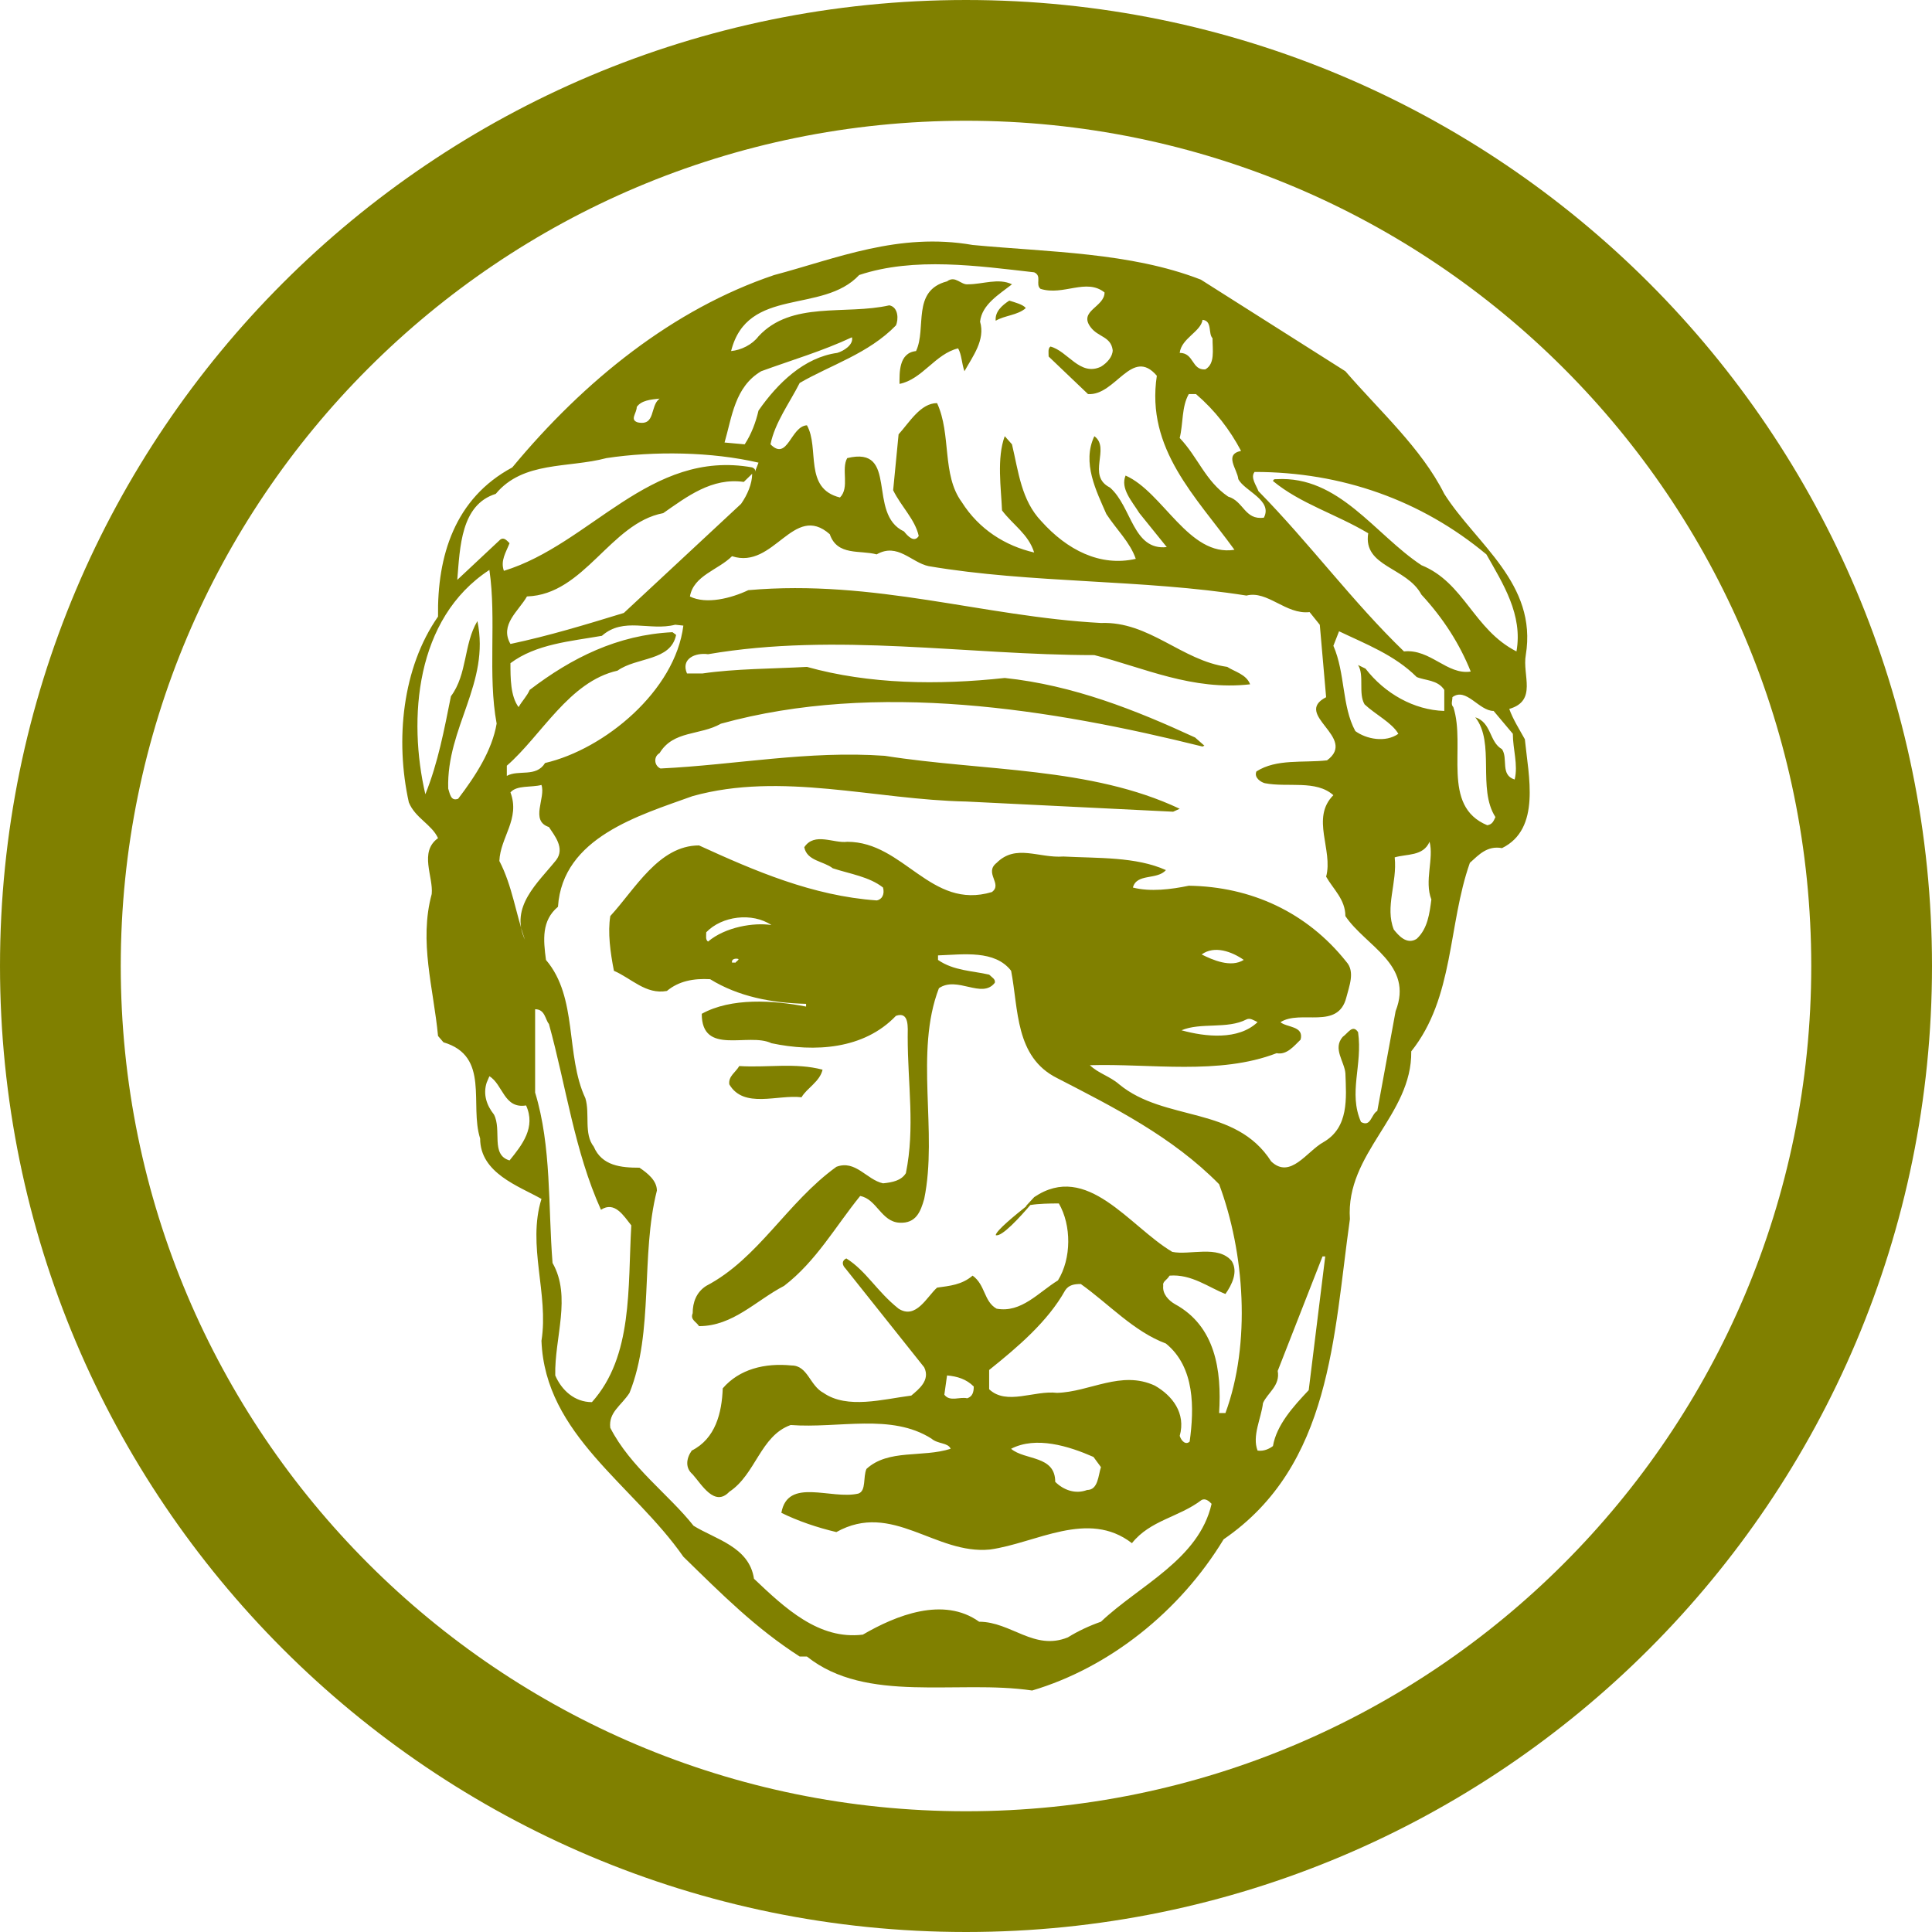
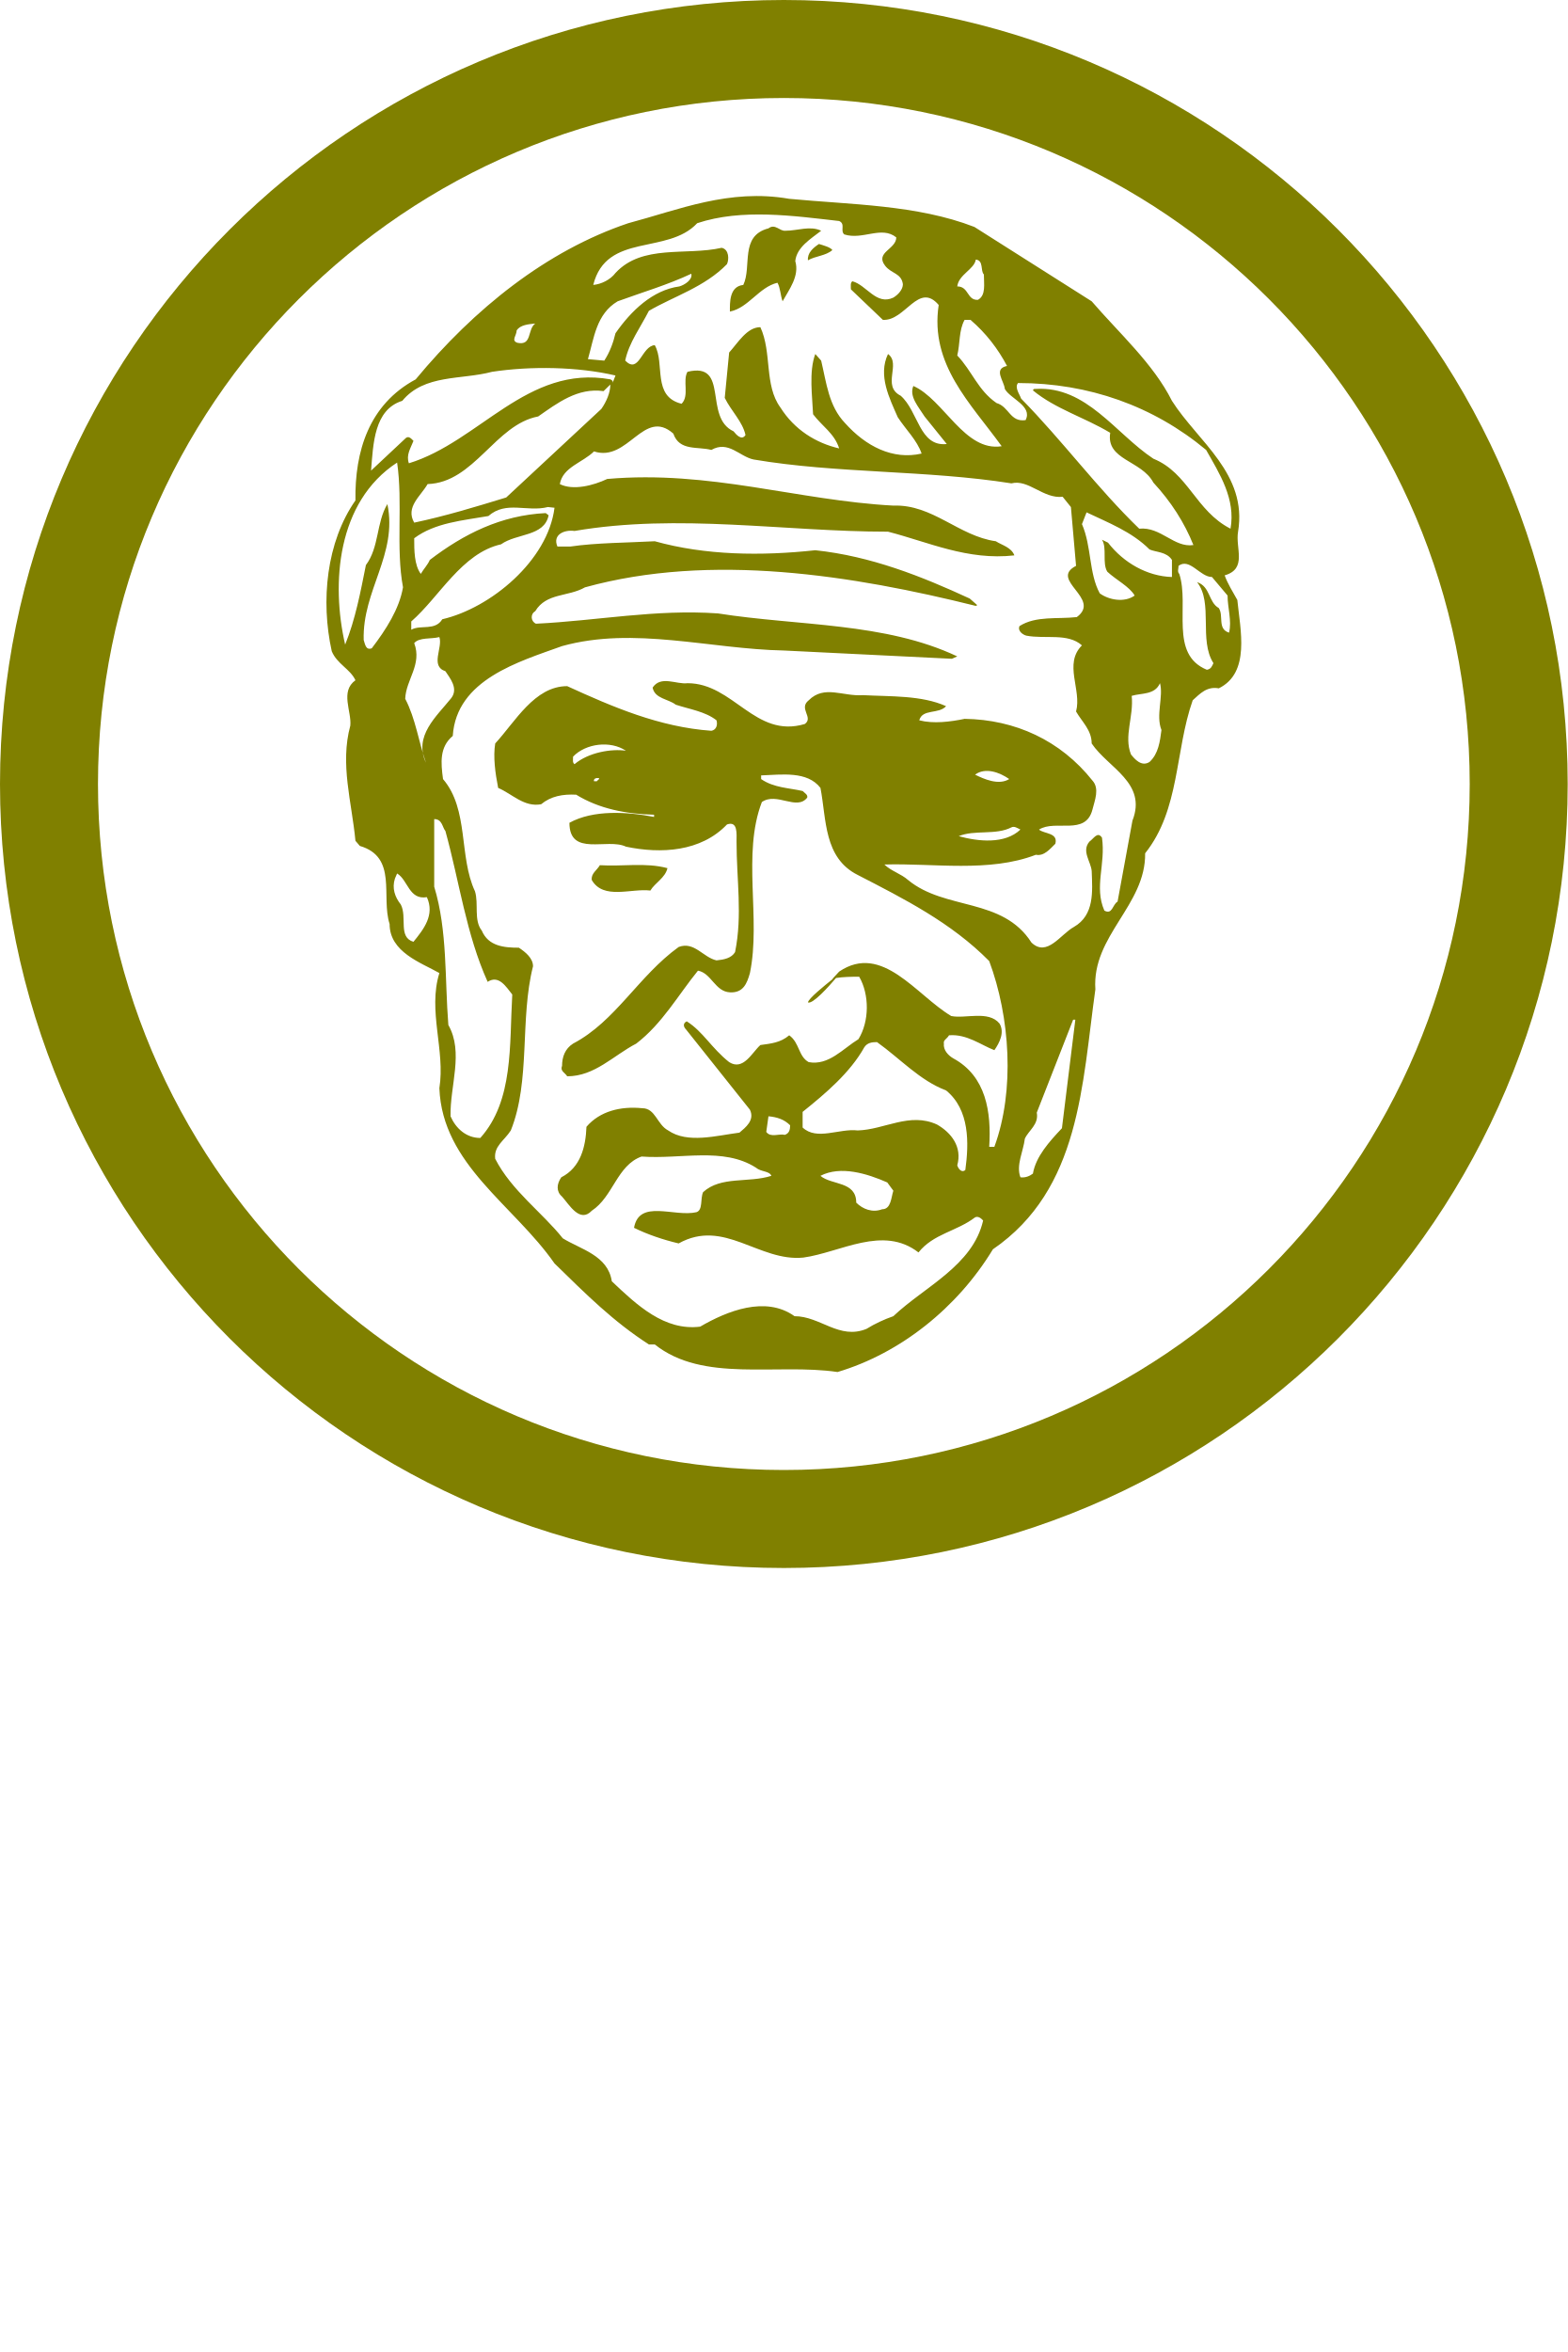
- <svg xmlns="http://www.w3.org/2000/svg" version="1.1" id="Layer_1" x="0px" y="0px" width="2in" height="2in" viewBox="0 0 192 192" enable-background="new 0 0 1400 980" xml:space="preserve">
+ <svg xmlns="http://www.w3.org/2000/svg" version="1.1" id="Layer_1" x="0px" y="0px" width="2in" height="3in" viewBox="0 0 192 288" enable-background="new 0 0 1400 980" xml:space="preserve">
  <defs id="defs16">
		
		
	
			
			
			
			
			
		</defs>
-   <g transform="translate(-785.7386,-412.502)" id="g13">
-     <path style="clip-rule:evenodd;fill:#808000;fill-opacity:1;fill-rule:evenodd;stroke-width:1" id="path18" d="m 895.15,558.302 c -0.271,0.81 -0.271,2.272 -1.372,2.272 -1.17,0.449 -2.362,0 -3.173,-0.81 0,-2.653 -3.014,-2.114 -4.386,-3.283 2.474,-1.282 5.736,-0.269 8.187,0.81 z m -7.378,-25.957 c -1.125,0.9 -3.015,2.43 -3.081,2.902 0.584,0.247 2.518,-1.912 3.441,-2.991 0.81,-0.135 1.912,-0.157 2.834,-0.157 1.26,2.181 1.26,5.465 -0.089,7.648 -1.913,1.169 -3.644,3.262 -6.096,2.811 -1.284,-0.72 -1.102,-2.362 -2.385,-3.285 -1.08,0.922 -2.273,1.013 -3.531,1.192 -1.013,0.9 -2.092,3.194 -3.824,2.093 -2.181,-1.733 -3.194,-3.735 -5.195,-4.995 -0.54,0.271 -0.36,0.72 -0.091,0.99 l 7.828,9.83 c 0.629,1.282 -0.54,2.181 -1.282,2.81 -2.811,0.36 -6.365,1.373 -8.727,-0.269 -1.373,-0.72 -1.552,-2.722 -3.173,-2.722 -2.654,-0.269 -5.195,0.36 -6.837,2.273 -0.091,2.451 -0.72,4.994 -3.082,6.185 -0.563,0.81 -0.652,1.732 0.091,2.362 0.9,1.012 2.181,3.282 3.643,1.732 2.631,-1.732 3.082,-5.556 6.096,-6.635 4.814,0.359 9.987,-1.192 13.99,1.349 0.652,0.561 1.642,0.383 1.912,1.012 -2.811,0.9 -6.185,0 -8.367,2.002 -0.36,0.81 0,2.181 -0.809,2.451 -2.722,0.63 -7.018,-1.642 -7.648,1.913 1.642,0.81 3.554,1.461 5.465,1.912 5.556,-3.103 9.83,2.273 15.272,1.733 4.566,-0.63 9.739,-4.004 14.102,-0.63 1.822,-2.294 4.656,-2.563 6.928,-4.295 0.36,-0.181 0.72,0.089 0.989,0.383 -1.258,5.532 -7.174,8.097 -10.998,11.719 -1.102,0.383 -2.273,0.922 -3.283,1.552 -3.351,1.372 -5.645,-1.552 -8.818,-1.552 -3.553,-2.542 -8.277,-0.629 -11.56,1.282 -4.364,0.541 -7.737,-2.631 -10.819,-5.555 -0.472,-3.173 -3.823,-3.914 -6.005,-5.264 -2.451,-3.105 -6.276,-5.825 -8.277,-9.739 -0.18,-1.552 1.08,-2.181 1.912,-3.463 2.451,-6.096 1.08,-13.653 2.722,-20.109 0,-0.99 -0.922,-1.732 -1.732,-2.273 -1.821,0 -3.733,-0.18 -4.543,-2.092 -1.012,-1.282 -0.36,-3.283 -0.833,-4.812 -2.002,-4.274 -0.72,-10.01 -3.914,-13.742 -0.269,-2.002 -0.449,-3.914 1.192,-5.285 0.451,-6.905 8.097,-9.087 13.384,-10.999 8.817,-2.451 18.105,0.36 27.192,0.54 l 20.558,1.012 0.653,-0.292 c -8.839,-4.183 -19.479,-3.711 -29.308,-5.263 -7.648,-0.54 -14.822,0.9 -22.29,1.26 -0.629,-0.271 -0.72,-1.17 -0.091,-1.53 1.372,-2.271 4.004,-1.732 6.096,-2.923 15.475,-4.274 32.839,-1.462 47.862,2.272 l 0.181,-0.089 -0.921,-0.81 c -5.895,-2.722 -12.101,-5.196 -18.916,-5.916 -6.636,0.72 -13.473,0.629 -19.658,-1.101 -3.262,0.18 -7.176,0.18 -10.37,0.652 h -1.552 c -0.629,-1.462 0.833,-2.092 2.093,-1.912 12.753,-2.182 25.753,0.089 38.394,0.089 4.926,1.26 9.739,3.554 15.475,2.902 -0.36,-0.99 -1.552,-1.26 -2.273,-1.732 -4.543,-0.63 -7.736,-4.544 -12.55,-4.363 -11.741,-0.63 -22.47,-4.364 -35.043,-3.262 -1.709,0.81 -4.183,1.44 -5.803,0.629 0.36,-2.092 2.811,-2.631 4.184,-4.004 4.183,1.372 6.096,-5.375 9.716,-2.182 0.742,2.182 3.014,1.552 4.656,2.002 2.092,-1.192 3.441,0.81 5.172,1.17 10.19,1.732 21.21,1.282 31.579,2.923 2.092,-0.54 3.913,1.913 6.275,1.642 l 1.013,1.26 0.629,7.198 c -3.374,1.732 3.173,4.003 0.091,6.275 -2.362,0.269 -5.016,-0.18 -7.018,1.102 -0.269,0.629 0.473,1.078 0.833,1.169 2.272,0.449 5.083,-0.36 6.814,1.192 -2.273,2.272 0,5.443 -0.72,8.097 0.72,1.26 1.913,2.272 1.913,3.914 2.002,2.991 6.816,4.814 4.994,9.447 l -1.822,9.918 c -0.629,0.36 -0.629,1.644 -1.618,1.102 -1.282,-2.923 0.18,-5.644 -0.292,-8.93 -0.54,-0.809 -0.989,0.091 -1.53,0.473 -1.012,1.169 0.181,2.451 0.271,3.622 0.089,2.474 0.36,5.375 -2.181,6.837 -1.642,0.9 -3.285,3.734 -5.196,1.913 -3.554,-5.556 -10.55,-3.914 -15.093,-7.648 -0.921,-0.81 -2.092,-1.101 -2.923,-1.912 6.005,-0.181 12.842,1.012 18.556,-1.193 1.013,0.203 1.732,-0.719 2.385,-1.349 0.36,-1.372 -1.372,-1.192 -2.002,-1.732 2.002,-1.282 5.713,0.81 6.545,-2.451 0.271,-1.102 0.9,-2.563 0,-3.554 -3.913,-4.926 -9.469,-7.468 -15.654,-7.557 -1.732,0.36 -3.823,0.629 -5.556,0.18 0.384,-1.44 2.386,-0.72 3.285,-1.732 -2.993,-1.35 -6.816,-1.169 -10.19,-1.35 -2.451,0.181 -4.723,-1.282 -6.635,0.63 -1.284,1.012 0.629,2.092 -0.473,2.901 -6.095,1.822 -8.727,-4.994 -14.371,-4.994 -1.349,0.18 -3.262,-0.99 -4.274,0.54 0.271,1.372 1.913,1.372 2.834,2.092 1.709,0.563 3.621,0.832 4.992,1.912 0.18,0.653 -0.089,1.192 -0.629,1.282 -6.365,-0.451 -12.101,-2.925 -17.656,-5.465 -4.004,0 -6.366,4.363 -8.817,7.017 -0.269,1.62 0,3.621 0.36,5.443 1.732,0.742 3.171,2.385 5.263,2.002 1.192,-0.99 2.654,-1.26 4.296,-1.17 2.811,1.732 6.096,2.362 9.537,2.451 v 0.271 c -3.261,-0.63 -7.445,-0.901 -10.368,0.719 0,4.207 4.634,1.821 6.928,2.923 4.274,0.9 9.177,0.63 12.37,-2.721 1.349,-0.472 1.169,1.169 1.169,2.092 0,4.723 0.742,8.997 -0.18,13.541 -0.449,0.741 -1.349,0.921 -2.272,1.012 -1.642,-0.36 -2.722,-2.361 -4.634,-1.642 -4.926,3.554 -7.737,9.109 -12.933,11.831 -0.99,0.629 -1.349,1.642 -1.349,2.722 -0.271,0.652 0.36,0.832 0.629,1.282 3.374,0 5.645,-2.542 8.457,-4.004 3.194,-2.451 5.106,-5.915 7.557,-8.93 1.642,0.292 2.093,2.565 3.914,2.654 1.642,0.089 2.093,-1.102 2.451,-2.362 1.372,-6.657 -0.989,-14.575 1.462,-20.941 1.821,-1.26 4.274,1.102 5.555,-0.54 0.091,-0.36 -0.292,-0.54 -0.561,-0.809 -1.642,-0.383 -3.532,-0.383 -5.084,-1.462 v -0.451 c 2.542,-0.089 5.645,-0.561 7.265,1.529 0.743,3.824 0.383,8.57 4.566,10.662 5.624,2.902 11.449,5.825 16.104,10.548 2.543,6.816 3.173,15.835 0.63,22.74 h -0.63 c 0.271,-4.274 -0.383,-8.637 -4.384,-10.819 -0.63,-0.36 -1.26,-1.013 -1.17,-1.822 -0.089,-0.449 0.36,-0.54 0.629,-1.013 2.182,-0.18 3.914,1.192 5.556,1.822 0.629,-0.9 1.282,-2.182 0.629,-3.262 -1.349,-1.642 -4.183,-0.561 -5.915,-0.921 -4.274,-2.542 -8.457,-8.997 -13.72,-5.443 l -0.832,0.9 c 0.018,10e-4 0.063,10e-4 0.084,-0.021 z m -5.263,17.948 c 0,0.541 -0.112,0.99 -0.652,1.17 -0.72,-0.18 -1.732,0.383 -2.271,-0.36 l 0.269,-1.912 c 1.012,0.091 1.912,0.36 2.654,1.101 z m 10.639,-10.187 c 2.811,2.002 5.264,4.723 8.458,5.915 2.902,2.362 2.81,6.456 2.361,9.739 -0.359,0.36 -0.81,0 -0.989,-0.563 0.63,-2.271 -0.742,-4.004 -2.474,-4.994 -3.351,-1.552 -6.456,0.63 -9.718,0.72 -2.271,-0.271 -5.015,1.282 -6.747,-0.36 v -1.913 c 2.834,-2.272 5.825,-4.812 7.557,-7.917 0.36,-0.539 0.899,-0.628 1.552,-0.628 z m 22.649,10.548 c -1.552,1.642 -3.194,3.465 -3.554,5.556 -0.359,0.269 -0.9,0.54 -1.529,0.449 -0.563,-1.462 0.36,-3.194 0.54,-4.724 0.449,-1.012 1.732,-1.732 1.462,-3.194 l 4.454,-11.38 h 0.269 z m -77.778,-28.296 c 0.99,2.182 -0.383,3.914 -1.642,5.467 -1.912,-0.563 -0.742,-3.015 -1.552,-4.567 -0.72,-0.9 -1.101,-2.001 -0.72,-3.171 l 0.269,-0.63 c 1.35,0.81 1.441,3.262 3.644,2.902 z m 29.465,-3.553 c -0.269,1.192 -1.552,1.821 -2.092,2.743 -2.361,-0.291 -5.736,1.17 -7.176,-1.282 -0.112,-0.81 0.629,-1.192 0.99,-1.821 2.811,0.179 5.555,-0.36 8.277,0.36 z m 43.23,-4.724 c -1.913,1.822 -5.196,1.462 -7.558,0.81 1.913,-0.81 4.543,-0.089 6.456,-1.08 0.36,-0.18 0.72,0.089 1.102,0.269 z m -70.424,0.181 c 1.709,6.185 2.542,12.64 5.173,18.466 1.372,-0.901 2.272,0.629 3.014,1.55 -0.36,6.185 0.18,13.001 -3.914,17.567 -1.732,0 -3.014,-1.192 -3.644,-2.653 -0.089,-3.735 1.642,-7.829 -0.269,-11.18 -0.451,-5.644 -0.091,-11.561 -1.732,-16.936 v -8.277 c 0.99,-10e-4 0.99,1.011 1.372,1.462 z m 18.826,-6.456 c 0.091,0.091 -0.269,0.269 -0.269,0.36 h -0.36 c -0.091,-0.36 0.36,-0.451 0.629,-0.36 z m 50.226,0.089 c -1.284,0.809 -3.105,0 -4.184,-0.54 1.26,-0.922 2.991,-0.292 4.184,0.54 z m -46.941,-3.463 c -1.732,-0.271 -4.566,0.18 -6.297,1.642 -0.271,-0.18 -0.18,-0.54 -0.18,-0.922 1.55,-1.62 4.564,-2.002 6.477,-0.72 z m 65.586,-2.542 c -0.181,1.372 -0.36,2.902 -1.462,3.914 -0.989,0.629 -1.821,-0.36 -2.272,-0.921 -0.9,-2.271 0.359,-4.634 0.089,-7.176 1.192,-0.36 2.834,-0.091 3.463,-1.552 0.451,1.642 -0.539,3.913 0.181,5.735 z m -88.439,-11.38 c 0.449,1.282 -1.169,3.554 0.742,4.183 0.54,0.832 1.62,2.092 0.72,3.283 -1.821,2.271 -4.634,4.634 -3.103,7.918 -0.9,-2.542 -1.26,-5.376 -2.542,-7.828 0.091,-2.361 2.092,-4.183 1.102,-6.816 0.628,-0.741 2.09,-0.472 3.081,-0.741 z m 96.535,-5.084 c 0,1.529 0.541,3.082 0.181,4.543 -1.462,-0.449 -0.63,-2.092 -1.26,-3.014 -1.282,-0.72 -1.013,-2.631 -2.654,-3.171 2.002,2.542 0.181,7.085 2.002,9.919 -0.18,0.36 -0.269,0.72 -0.81,0.81 -4.634,-1.912 -2.092,-7.828 -3.374,-11.741 -0.271,-0.269 -0.089,-0.629 -0.089,-0.989 1.372,-1.013 2.631,1.372 4.094,1.372 z m -9.559,-5.645 c 0.832,0.36 2.092,0.269 2.745,1.282 v 2.092 c -3.014,-0.089 -5.915,-1.732 -7.828,-4.206 l -0.742,-0.36 c 0.652,1.012 0,2.834 0.652,3.914 1.08,1.012 2.722,1.821 3.353,2.923 -1.26,0.9 -3.173,0.54 -4.274,-0.269 -1.349,-2.474 -0.989,-5.736 -2.181,-8.479 l 0.563,-1.44 c 2.63,1.258 5.532,2.361 7.713,4.543 z m -72.874,-5.106 c -0.81,6.477 -7.828,12.281 -13.742,13.653 -0.9,1.462 -2.631,0.629 -3.802,1.282 v -1.013 c 3.441,-2.991 6.185,-8.366 10.999,-9.446 1.913,-1.372 5.285,-0.922 5.825,-3.554 l -0.36,-0.269 c -5.465,0.269 -10.01,2.542 -14.193,5.736 -0.269,0.629 -0.742,1.08 -1.102,1.709 -0.809,-1.08 -0.809,-2.902 -0.809,-4.363 2.542,-1.913 6.005,-2.182 9.087,-2.722 2.181,-1.913 4.746,-0.449 7.288,-1.102 z m -18.556,9.739 c -0.449,2.654 -2.092,5.196 -3.824,7.468 -0.72,0.269 -0.81,-0.451 -0.989,-1.012 -0.181,-6.096 4.183,-10.46 2.901,-16.645 -1.372,2.271 -0.989,5.285 -2.631,7.468 -0.653,3.262 -1.282,6.635 -2.542,9.739 -1.732,-7.468 -1.012,-17.476 6.365,-22.29 0.721,4.904 -0.179,10.459 0.721,15.272 z m 24.292,-21.84 -11.651,10.842 c -3.824,1.17 -7.445,2.273 -11.268,3.082 -1.102,-1.912 0.809,-3.261 1.642,-4.723 5.713,-0.18 8.277,-7.288 13.54,-8.278 2.361,-1.641 4.836,-3.554 8.007,-3.103 l 0.832,-0.81 c -10e-4,0.989 -0.473,2.092 -1.102,2.991 z m 74.066,5.016 c 1.642,2.902 3.644,6.005 2.991,9.649 -4.274,-2.181 -5.172,-6.837 -9.447,-8.57 -4.655,-3.082 -8.186,-8.907 -14.394,-8.547 -0.269,0 -0.269,0 -0.36,0.18 2.745,2.271 6.276,3.283 9.469,5.195 -0.54,3.351 3.824,3.351 5.285,6.096 2.182,2.361 3.802,4.903 4.903,7.648 -2.362,0.36 -4.004,-2.271 -6.635,-2.002 -5.106,-4.926 -9.379,-10.751 -14.462,-15.924 -0.203,-0.563 -0.832,-1.372 -0.383,-1.912 8.659,10e-4 16.576,2.813 23.032,8.189 z m -72.334,-9.11 -0.36,0.922 c 0.089,-0.271 -0.091,-0.36 -0.271,-0.451 -10.188,-1.821 -16.015,7.625 -24.673,10.279 -0.36,-1.013 0.203,-1.822 0.563,-2.745 -0.269,-0.269 -0.563,-0.629 -0.921,-0.36 l -4.274,4.004 c 0.269,-3.262 0.36,-7.468 3.824,-8.547 2.721,-3.283 7.197,-2.542 10.999,-3.554 4.743,-0.719 10.479,-0.629 15.113,0.451 z m -9.83,-6.365 c -0.989,0.742 -0.36,2.745 -2.181,2.361 -0.81,-0.269 -0.089,-0.9 -0.089,-1.529 0.449,-0.652 1.37,-0.741 2.27,-0.832 z m 53.308,-0.449 c 1.912,1.642 3.374,3.554 4.476,5.645 -1.732,0.36 -0.36,1.822 -0.271,2.811 0.63,1.192 3.441,2.092 2.542,3.824 -1.912,0.269 -2.001,-1.642 -3.553,-2.092 -2.273,-1.552 -2.993,-3.914 -4.814,-5.825 0.36,-1.462 0.18,-3.082 0.9,-4.363 h 0.719 z m -35.651,-4.094 c -3.285,0.449 -5.916,2.991 -7.828,5.736 -0.269,1.169 -0.72,2.361 -1.372,3.351 l -2.002,-0.18 c 0.742,-2.542 1.012,-5.532 3.643,-7.085 3.014,-1.102 6.096,-2.002 9.019,-3.374 0.18,0.741 -0.832,1.372 -1.461,1.552 z m 37.292,-1.462 c 0,1.192 0.269,2.542 -0.72,3.103 -1.372,0.091 -1.102,-1.642 -2.542,-1.642 0.18,-1.462 2.092,-2.092 2.272,-3.283 0.99,0.091 0.541,1.372 0.99,1.822 z m -18.556,-2.991 c -0.81,0.72 -2.092,0.72 -2.991,1.258 -0.091,-0.9 0.629,-1.529 1.349,-2.001 0.563,0.18 1.372,0.383 1.642,0.742 z m -1.373,-2.362 c -1.26,0.989 -2.991,2.002 -3.171,3.711 0.54,1.822 -0.742,3.463 -1.552,4.926 -0.271,-0.742 -0.271,-1.642 -0.629,-2.272 -2.271,0.54 -3.554,3.082 -5.825,3.531 0,-1.08 -0.089,-3.082 1.642,-3.262 1.078,-2.271 -0.472,-6.005 3.081,-6.928 0.833,-0.629 1.372,0.383 2.093,0.292 1.461,10e-4 3.013,-0.651 4.362,10e-4 z m 2.205,-1.192 c 0.81,0.36 0.089,1.192 0.629,1.642 2.273,0.72 4.543,-1.101 6.366,0.36 0,1.462 -2.633,1.821 -1.373,3.463 0.743,0.989 2.002,0.9 2.182,2.272 0,0.629 -0.54,1.26 -1.17,1.642 -2.092,0.989 -3.283,-1.552 -5.016,-2.002 -0.269,0.18 -0.18,0.629 -0.18,0.99 l 3.914,3.734 c 2.743,0.18 4.363,-4.723 6.838,-1.822 -1.102,7.288 3.891,12.011 7.714,17.296 -4.543,0.72 -7.085,-5.736 -10.819,-7.377 -0.541,1.282 0.629,2.542 1.372,3.734 l 2.722,3.374 c -3.375,0.36 -3.465,-4.003 -5.645,-5.916 -2.362,-1.192 0.089,-3.914 -1.552,-5.106 -1.26,2.631 0.203,5.465 1.192,7.737 1.013,1.552 2.362,2.811 2.923,4.454 -3.553,0.81 -6.837,-0.9 -9.379,-3.734 -2.001,-2.092 -2.271,-4.903 -2.923,-7.648 l -0.719,-0.81 c -0.81,2.182 -0.36,5.196 -0.271,7.377 1.08,1.44 2.631,2.361 3.194,4.184 -2.834,-0.653 -5.467,-2.273 -7.198,-5.016 -2.001,-2.722 -1.012,-6.725 -2.451,-9.83 -1.642,0 -2.745,1.912 -3.824,3.103 l -0.54,5.556 c 0.81,1.642 2.182,2.902 2.542,4.544 -0.449,0.719 -1.102,0 -1.462,-0.449 -3.734,-1.732 -0.449,-8.547 -5.645,-7.288 -0.629,1.101 0.269,2.923 -0.72,3.914 -3.643,-0.9 -2.001,-4.903 -3.283,-7.176 -1.62,0.091 -1.913,3.622 -3.622,1.889 0.449,-2.182 1.889,-4.094 2.902,-6.096 3.103,-1.8 6.816,-2.902 9.559,-5.713 0.269,-0.563 0.269,-1.822 -0.652,-2.002 -4.364,0.99 -9.718,-0.472 -13.001,3.082 -0.629,0.832 -1.732,1.372 -2.722,1.462 1.62,-6.456 9.087,-3.644 12.73,-7.557 5.468,-1.82 11.832,-0.897 17.388,-0.268 z m 16.555,0.72 14.373,9.11 c 3.374,3.914 7.557,7.648 9.83,12.191 3.173,4.994 9.266,8.907 8.098,16.015 -0.36,2.002 1.169,4.543 -1.642,5.353 0.359,1.012 0.989,2.002 1.55,3.014 0.36,3.644 1.62,8.907 -2.271,10.819 -1.462,-0.269 -2.294,0.653 -3.194,1.462 -2.181,6.185 -1.552,13.382 -5.825,18.736 0.089,6.366 -6.545,10.099 -6.096,16.667 -1.642,11.628 -1.821,24.47 -12.55,31.826 -4.364,7.198 -11.381,12.753 -19.029,15.025 -7.445,-1.102 -16.464,1.349 -22.379,-3.375 h -0.72 c -4.363,-2.81 -7.648,-6.095 -11.561,-9.919 -4.994,-7.174 -13.742,-12.1 -14.103,-21.458 0.742,-4.655 -1.44,-9.469 0,-14.102 -2.271,-1.282 -6.095,-2.563 -6.095,-6.005 -1.08,-3.374 1.012,-8.186 -3.644,-9.559 l -0.54,-0.629 c -0.449,-4.746 -1.912,-9.379 -0.629,-14.103 0.18,-1.732 -1.282,-4.184 0.629,-5.556 -0.629,-1.372 -2.271,-2.002 -2.901,-3.554 -1.373,-6.185 -0.653,-13.382 2.901,-18.466 -0.089,-6.005 1.642,-11.741 7.377,-14.822 7.176,-8.659 16.015,-15.744 26.023,-19.118 6.185,-1.642 12.37,-4.274 19.726,-2.991 7.558,0.72 15.655,0.72 22.673,3.442 z" />
-     <circle style="opacity:1;fill:none;fill-opacity:1;stroke:#808000;stroke-width:12;stroke-linecap:butt;stroke-linejoin:miter;stroke-miterlimit:100;stroke-dasharray:none;stroke-dashoffset:0;stroke-opacity:1;paint-order:markers fill stroke" id="path873" cx="881.739" cy="508.502" r="90" />
+   <g transform="translate(-785.7386,-316.502)" id="g13">
+     <path style="clip-rule:evenodd;fill:#808000;fill-opacity:1;fill-rule:evenodd;stroke-width:1" id="path18" d="m 895.15,462.302 c -0.271,0.81 -0.271,2.272 -1.372,2.272 -1.17,0.449 -2.362,0 -3.173,-0.81 0,-2.653 -3.014,-2.114 -4.386,-3.283 2.474,-1.282 5.736,-0.269 8.187,0.81 z m -7.378,-25.957 c -1.125,0.9 -3.015,2.43 -3.081,2.902 0.584,0.247 2.518,-1.912 3.441,-2.991 0.81,-0.135 1.912,-0.157 2.834,-0.157 1.26,2.181 1.26,5.465 -0.089,7.648 -1.913,1.169 -3.644,3.262 -6.096,2.811 -1.284,-0.72 -1.102,-2.362 -2.385,-3.285 -1.08,0.922 -2.273,1.013 -3.531,1.192 -1.013,0.9 -2.092,3.194 -3.824,2.093 -2.181,-1.733 -3.194,-3.735 -5.195,-4.995 -0.54,0.271 -0.36,0.72 -0.091,0.99 l 7.828,9.83 c 0.629,1.282 -0.54,2.181 -1.282,2.81 -2.811,0.36 -6.365,1.373 -8.727,-0.269 -1.373,-0.72 -1.552,-2.722 -3.173,-2.722 -2.654,-0.269 -5.195,0.36 -6.837,2.273 -0.091,2.451 -0.72,4.994 -3.082,6.185 -0.563,0.81 -0.652,1.732 0.091,2.362 0.9,1.012 2.181,3.282 3.643,1.732 2.631,-1.732 3.082,-5.556 6.096,-6.635 4.814,0.359 9.987,-1.192 13.99,1.349 0.652,0.561 1.642,0.383 1.912,1.012 -2.811,0.9 -6.185,0 -8.367,2.002 -0.36,0.81 0,2.181 -0.809,2.451 -2.722,0.63 -7.018,-1.642 -7.648,1.913 1.642,0.81 3.554,1.461 5.465,1.912 5.556,-3.103 9.83,2.273 15.272,1.733 4.566,-0.63 9.739,-4.004 14.102,-0.63 1.822,-2.294 4.656,-2.563 6.928,-4.295 0.36,-0.181 0.72,0.089 0.989,0.383 -1.258,5.532 -7.174,8.097 -10.998,11.719 -1.102,0.383 -2.273,0.922 -3.283,1.552 -3.351,1.372 -5.645,-1.552 -8.818,-1.552 -3.553,-2.542 -8.277,-0.629 -11.56,1.282 -4.364,0.541 -7.737,-2.631 -10.819,-5.555 -0.472,-3.173 -3.823,-3.914 -6.005,-5.264 -2.451,-3.105 -6.276,-5.825 -8.277,-9.739 -0.18,-1.552 1.08,-2.181 1.912,-3.463 2.451,-6.096 1.08,-13.653 2.722,-20.109 0,-0.99 -0.922,-1.732 -1.732,-2.273 -1.821,0 -3.733,-0.18 -4.543,-2.092 -1.012,-1.282 -0.36,-3.283 -0.833,-4.812 -2.002,-4.274 -0.72,-10.01 -3.914,-13.742 -0.269,-2.002 -0.449,-3.914 1.192,-5.285 0.451,-6.905 8.097,-9.087 13.384,-10.999 8.817,-2.451 18.105,0.36 27.192,0.54 l 20.558,1.012 0.653,-0.292 c -8.839,-4.183 -19.479,-3.711 -29.308,-5.263 -7.648,-0.54 -14.822,0.9 -22.29,1.26 -0.629,-0.271 -0.72,-1.17 -0.091,-1.53 1.372,-2.271 4.004,-1.732 6.096,-2.923 15.475,-4.274 32.839,-1.462 47.862,2.272 l 0.181,-0.089 -0.921,-0.81 c -5.895,-2.722 -12.101,-5.196 -18.916,-5.916 -6.636,0.72 -13.473,0.629 -19.658,-1.101 -3.262,0.18 -7.176,0.18 -10.37,0.652 h -1.552 c -0.629,-1.462 0.833,-2.092 2.093,-1.912 12.753,-2.182 25.753,0.089 38.394,0.089 4.926,1.26 9.739,3.554 15.475,2.902 -0.36,-0.99 -1.552,-1.26 -2.273,-1.732 -4.543,-0.63 -7.736,-4.544 -12.55,-4.363 -11.741,-0.63 -22.47,-4.364 -35.043,-3.262 -1.709,0.81 -4.183,1.44 -5.803,0.629 0.36,-2.092 2.811,-2.631 4.184,-4.004 4.183,1.372 6.096,-5.375 9.716,-2.182 0.742,2.182 3.014,1.552 4.656,2.002 2.092,-1.192 3.441,0.81 5.172,1.17 10.19,1.732 21.21,1.282 31.579,2.923 2.092,-0.54 3.913,1.913 6.275,1.642 l 1.013,1.26 0.629,7.198 c -3.374,1.732 3.173,4.003 0.091,6.275 -2.362,0.269 -5.016,-0.18 -7.018,1.102 -0.269,0.629 0.473,1.078 0.833,1.169 2.272,0.449 5.083,-0.36 6.814,1.192 -2.273,2.272 0,5.443 -0.72,8.097 0.72,1.26 1.913,2.272 1.913,3.914 2.002,2.991 6.816,4.814 4.994,9.447 l -1.822,9.918 c -0.629,0.36 -0.629,1.644 -1.618,1.102 -1.282,-2.923 0.18,-5.644 -0.292,-8.93 -0.54,-0.809 -0.989,0.091 -1.53,0.473 -1.012,1.169 0.181,2.451 0.271,3.622 0.089,2.474 0.36,5.375 -2.181,6.837 -1.642,0.9 -3.285,3.734 -5.196,1.913 -3.554,-5.556 -10.55,-3.914 -15.093,-7.648 -0.921,-0.81 -2.092,-1.101 -2.923,-1.912 6.005,-0.181 12.842,1.012 18.556,-1.193 1.013,0.203 1.732,-0.719 2.385,-1.349 0.36,-1.372 -1.372,-1.192 -2.002,-1.732 2.002,-1.282 5.713,0.81 6.545,-2.451 0.271,-1.102 0.9,-2.563 0,-3.554 -3.913,-4.926 -9.469,-7.468 -15.654,-7.557 -1.732,0.36 -3.823,0.629 -5.556,0.18 0.384,-1.44 2.386,-0.72 3.285,-1.732 -2.993,-1.35 -6.816,-1.169 -10.19,-1.35 -2.451,0.181 -4.723,-1.282 -6.635,0.63 -1.284,1.012 0.629,2.092 -0.473,2.901 -6.095,1.822 -8.727,-4.994 -14.371,-4.994 -1.349,0.18 -3.262,-0.99 -4.274,0.54 0.271,1.372 1.913,1.372 2.834,2.092 1.709,0.563 3.621,0.832 4.992,1.912 0.18,0.653 -0.089,1.192 -0.629,1.282 -6.365,-0.451 -12.101,-2.925 -17.656,-5.465 -4.004,0 -6.366,4.363 -8.817,7.017 -0.269,1.62 0,3.621 0.36,5.443 1.732,0.742 3.171,2.385 5.263,2.002 1.192,-0.99 2.654,-1.26 4.296,-1.17 2.811,1.732 6.096,2.362 9.537,2.451 v 0.271 c -3.261,-0.63 -7.445,-0.901 -10.368,0.719 0,4.207 4.634,1.821 6.928,2.923 4.274,0.9 9.177,0.63 12.37,-2.721 1.349,-0.472 1.169,1.169 1.169,2.092 0,4.723 0.742,8.997 -0.18,13.541 -0.449,0.741 -1.349,0.921 -2.272,1.012 -1.642,-0.36 -2.722,-2.361 -4.634,-1.642 -4.926,3.554 -7.737,9.109 -12.933,11.831 -0.99,0.629 -1.349,1.642 -1.349,2.722 -0.271,0.652 0.36,0.832 0.629,1.282 3.374,0 5.645,-2.542 8.457,-4.004 3.194,-2.451 5.106,-5.915 7.557,-8.93 1.642,0.292 2.093,2.565 3.914,2.654 1.642,0.089 2.093,-1.102 2.451,-2.362 1.372,-6.657 -0.989,-14.575 1.462,-20.941 1.821,-1.26 4.274,1.102 5.555,-0.54 0.091,-0.36 -0.292,-0.54 -0.561,-0.809 -1.642,-0.383 -3.532,-0.383 -5.084,-1.462 v -0.451 c 2.542,-0.089 5.645,-0.561 7.265,1.529 0.743,3.824 0.383,8.57 4.566,10.662 5.624,2.902 11.449,5.825 16.104,10.548 2.543,6.816 3.173,15.835 0.63,22.74 h -0.63 c 0.271,-4.274 -0.383,-8.637 -4.384,-10.819 -0.63,-0.36 -1.26,-1.013 -1.17,-1.822 -0.089,-0.449 0.36,-0.54 0.629,-1.013 2.182,-0.18 3.914,1.192 5.556,1.822 0.629,-0.9 1.282,-2.182 0.629,-3.262 -1.349,-1.642 -4.183,-0.561 -5.915,-0.921 -4.274,-2.542 -8.457,-8.997 -13.72,-5.443 l -0.832,0.9 c 0.018,10e-4 0.063,10e-4 0.084,-0.021 z m -5.263,17.948 c 0,0.541 -0.112,0.99 -0.652,1.17 -0.72,-0.18 -1.732,0.383 -2.271,-0.36 l 0.269,-1.912 c 1.012,0.091 1.912,0.36 2.654,1.101 z m 10.639,-10.187 c 2.811,2.002 5.264,4.723 8.458,5.915 2.902,2.362 2.81,6.456 2.361,9.739 -0.359,0.36 -0.81,0 -0.989,-0.563 0.63,-2.271 -0.742,-4.004 -2.474,-4.994 -3.351,-1.552 -6.456,0.63 -9.718,0.72 -2.271,-0.271 -5.015,1.282 -6.747,-0.36 v -1.913 c 2.834,-2.272 5.825,-4.812 7.557,-7.917 0.36,-0.539 0.899,-0.628 1.552,-0.628 z m 22.649,10.548 c -1.552,1.642 -3.194,3.465 -3.554,5.556 -0.359,0.269 -0.9,0.54 -1.529,0.449 -0.563,-1.462 0.36,-3.194 0.54,-4.724 0.449,-1.012 1.732,-1.732 1.462,-3.194 l 4.454,-11.38 h 0.269 z m -77.778,-28.296 c 0.99,2.182 -0.383,3.914 -1.642,5.467 -1.912,-0.563 -0.742,-3.015 -1.552,-4.567 -0.72,-0.9 -1.101,-2.001 -0.72,-3.171 l 0.269,-0.63 c 1.35,0.81 1.441,3.262 3.644,2.902 z m 29.465,-3.553 c -0.269,1.192 -1.552,1.821 -2.092,2.743 -2.361,-0.291 -5.736,1.17 -7.176,-1.282 -0.112,-0.81 0.629,-1.192 0.99,-1.821 2.811,0.179 5.555,-0.36 8.277,0.36 z m 43.23,-4.724 c -1.913,1.822 -5.196,1.462 -7.558,0.81 1.913,-0.81 4.543,-0.089 6.456,-1.08 0.36,-0.18 0.72,0.089 1.102,0.269 z m -70.424,0.181 c 1.709,6.185 2.542,12.64 5.173,18.466 1.372,-0.901 2.272,0.629 3.014,1.55 -0.36,6.185 0.18,13.001 -3.914,17.567 -1.732,0 -3.014,-1.192 -3.644,-2.653 -0.089,-3.735 1.642,-7.829 -0.269,-11.18 -0.451,-5.644 -0.091,-11.561 -1.732,-16.936 v -8.277 c 0.99,-10e-4 0.99,1.011 1.372,1.462 z m 18.826,-6.456 c 0.091,0.091 -0.269,0.269 -0.269,0.36 h -0.36 c -0.091,-0.36 0.36,-0.451 0.629,-0.36 z m 50.226,0.089 c -1.284,0.809 -3.105,0 -4.184,-0.54 1.26,-0.922 2.991,-0.292 4.184,0.54 z m -46.941,-3.463 c -1.732,-0.271 -4.566,0.18 -6.297,1.642 -0.271,-0.18 -0.18,-0.54 -0.18,-0.922 1.55,-1.62 4.564,-2.002 6.477,-0.72 z m 65.586,-2.542 c -0.181,1.372 -0.36,2.902 -1.462,3.914 -0.989,0.629 -1.821,-0.36 -2.272,-0.921 -0.9,-2.271 0.359,-4.634 0.089,-7.176 1.192,-0.36 2.834,-0.091 3.463,-1.552 0.451,1.642 -0.539,3.913 0.181,5.735 z M 839.549,394.511 c 0.449,1.282 -1.169,3.554 0.742,4.183 0.54,0.832 1.62,2.092 0.72,3.283 -1.821,2.271 -4.634,4.634 -3.103,7.918 -0.9,-2.542 -1.26,-5.376 -2.542,-7.828 0.091,-2.361 2.092,-4.183 1.102,-6.816 0.628,-0.741 2.09,-0.472 3.081,-0.741 z m 96.535,-5.084 c 0,1.529 0.541,3.082 0.181,4.543 -1.462,-0.449 -0.63,-2.092 -1.26,-3.014 -1.282,-0.72 -1.013,-2.631 -2.654,-3.171 2.002,2.542 0.181,7.085 2.002,9.919 -0.18,0.36 -0.269,0.72 -0.81,0.81 -4.634,-1.912 -2.092,-7.828 -3.374,-11.741 -0.271,-0.269 -0.089,-0.629 -0.089,-0.989 1.372,-1.013 2.631,1.372 4.094,1.372 z m -9.559,-5.645 c 0.832,0.36 2.092,0.269 2.745,1.282 v 2.092 c -3.014,-0.089 -5.915,-1.732 -7.828,-4.206 l -0.742,-0.36 c 0.652,1.012 0,2.834 0.652,3.914 1.08,1.012 2.722,1.821 3.353,2.923 -1.26,0.9 -3.173,0.54 -4.274,-0.269 -1.349,-2.474 -0.989,-5.736 -2.181,-8.479 l 0.563,-1.44 c 2.63,1.258 5.532,2.361 7.713,4.543 z m -72.874,-5.106 c -0.81,6.477 -7.828,12.281 -13.742,13.653 -0.9,1.462 -2.631,0.629 -3.802,1.282 v -1.013 c 3.441,-2.991 6.185,-8.366 10.999,-9.446 1.913,-1.372 5.285,-0.922 5.825,-3.554 l -0.36,-0.269 c -5.465,0.269 -10.01,2.542 -14.193,5.736 -0.269,0.629 -0.742,1.08 -1.102,1.709 -0.809,-1.08 -0.809,-2.902 -0.809,-4.363 2.542,-1.913 6.005,-2.182 9.087,-2.722 2.181,-1.913 4.746,-0.449 7.288,-1.102 z m -18.556,9.739 c -0.449,2.654 -2.092,5.196 -3.824,7.468 -0.72,0.269 -0.81,-0.451 -0.989,-1.012 -0.181,-6.096 4.183,-10.46 2.901,-16.645 -1.372,2.271 -0.989,5.285 -2.631,7.468 -0.653,3.262 -1.282,6.635 -2.542,9.739 -1.732,-7.468 -1.012,-17.476 6.365,-22.29 0.721,4.904 -0.179,10.459 0.721,15.272 z m 24.292,-21.84 -11.651,10.842 c -3.824,1.17 -7.445,2.273 -11.268,3.082 -1.102,-1.912 0.809,-3.261 1.642,-4.723 5.713,-0.18 8.277,-7.288 13.54,-8.278 2.361,-1.641 4.836,-3.554 8.007,-3.103 l 0.832,-0.81 c -10e-4,0.989 -0.473,2.092 -1.102,2.991 z m 74.066,5.016 c 1.642,2.902 3.644,6.005 2.991,9.649 -4.274,-2.181 -5.172,-6.837 -9.447,-8.57 -4.655,-3.082 -8.186,-8.907 -14.394,-8.547 -0.269,0 -0.269,0 -0.36,0.18 2.745,2.271 6.276,3.283 9.469,5.195 -0.54,3.351 3.824,3.351 5.285,6.096 2.182,2.361 3.802,4.903 4.903,7.648 -2.362,0.36 -4.004,-2.271 -6.635,-2.002 -5.106,-4.926 -9.379,-10.751 -14.462,-15.924 -0.203,-0.563 -0.832,-1.372 -0.383,-1.912 8.659,0.001 16.576,2.813 23.032,8.189 z m -72.334,-9.11 -0.36,0.922 c 0.089,-0.271 -0.091,-0.36 -0.271,-0.451 -10.188,-1.821 -16.015,7.625 -24.673,10.279 -0.36,-1.013 0.203,-1.822 0.563,-2.745 -0.269,-0.269 -0.563,-0.629 -0.921,-0.36 l -4.274,4.004 c 0.269,-3.262 0.36,-7.468 3.824,-8.547 2.721,-3.283 7.197,-2.542 10.999,-3.554 4.743,-0.719 10.479,-0.629 15.113,0.451 z m -9.83,-6.365 c -0.989,0.742 -0.36,2.745 -2.181,2.361 -0.81,-0.269 -0.089,-0.9 -0.089,-1.529 0.449,-0.652 1.37,-0.741 2.27,-0.832 z m 53.308,-0.449 c 1.912,1.642 3.374,3.554 4.476,5.645 -1.732,0.36 -0.36,1.822 -0.271,2.811 0.63,1.192 3.441,2.092 2.542,3.824 -1.912,0.269 -2.001,-1.642 -3.553,-2.092 -2.273,-1.552 -2.993,-3.914 -4.814,-5.825 0.36,-1.462 0.18,-3.082 0.9,-4.363 h 0.719 z m -35.651,-4.094 c -3.285,0.449 -5.916,2.991 -7.828,5.736 -0.269,1.169 -0.72,2.361 -1.372,3.351 l -2.002,-0.18 c 0.742,-2.542 1.012,-5.532 3.643,-7.085 3.014,-1.102 6.096,-2.002 9.019,-3.374 0.18,0.741 -0.832,1.372 -1.461,1.552 z m 37.292,-1.462 c 0,1.192 0.269,2.542 -0.72,3.103 -1.372,0.091 -1.102,-1.642 -2.542,-1.642 0.18,-1.462 2.092,-2.092 2.272,-3.283 0.99,0.091 0.541,1.372 0.99,1.822 z m -18.556,-2.991 c -0.81,0.72 -2.092,0.72 -2.991,1.258 -0.091,-0.9 0.629,-1.529 1.349,-2.001 0.563,0.18 1.372,0.383 1.642,0.742 z m -1.373,-2.362 c -1.26,0.989 -2.991,2.002 -3.171,3.711 0.54,1.822 -0.742,3.463 -1.552,4.926 -0.271,-0.742 -0.271,-1.642 -0.629,-2.272 -2.271,0.54 -3.554,3.082 -5.825,3.531 0,-1.08 -0.089,-3.082 1.642,-3.262 1.078,-2.271 -0.472,-6.005 3.081,-6.928 0.833,-0.629 1.372,0.383 2.093,0.292 1.461,0.001 3.013,-0.651 4.362,0.001 z m 2.205,-1.192 c 0.81,0.36 0.089,1.192 0.629,1.642 2.273,0.72 4.543,-1.101 6.366,0.36 0,1.462 -2.633,1.821 -1.373,3.463 0.743,0.989 2.002,0.9 2.182,2.272 0,0.629 -0.54,1.26 -1.17,1.642 -2.092,0.989 -3.283,-1.552 -5.016,-2.002 -0.269,0.18 -0.18,0.629 -0.18,0.99 l 3.914,3.734 c 2.743,0.18 4.363,-4.723 6.838,-1.822 -1.102,7.288 3.891,12.011 7.714,17.296 -4.543,0.72 -7.085,-5.736 -10.819,-7.377 -0.541,1.282 0.629,2.542 1.372,3.734 l 2.722,3.374 c -3.375,0.36 -3.465,-4.003 -5.645,-5.916 -2.362,-1.192 0.089,-3.914 -1.552,-5.106 -1.26,2.631 0.203,5.465 1.192,7.737 1.013,1.552 2.362,2.811 2.923,4.454 -3.553,0.81 -6.837,-0.9 -9.379,-3.734 -2.001,-2.092 -2.271,-4.903 -2.923,-7.648 l -0.719,-0.81 c -0.81,2.182 -0.36,5.196 -0.271,7.377 1.08,1.44 2.631,2.361 3.194,4.184 -2.834,-0.653 -5.467,-2.273 -7.198,-5.016 -2.001,-2.722 -1.012,-6.725 -2.451,-9.83 -1.642,0 -2.745,1.912 -3.824,3.103 l -0.54,5.556 c 0.81,1.642 2.182,2.902 2.542,4.544 -0.449,0.719 -1.102,0 -1.462,-0.449 -3.734,-1.732 -0.449,-8.547 -5.645,-7.288 -0.629,1.101 0.269,2.923 -0.72,3.914 -3.643,-0.9 -2.001,-4.903 -3.283,-7.176 -1.62,0.091 -1.913,3.622 -3.622,1.889 0.449,-2.182 1.889,-4.094 2.902,-6.096 3.103,-1.8 6.816,-2.902 9.559,-5.713 0.269,-0.563 0.269,-1.822 -0.652,-2.002 -4.364,0.99 -9.718,-0.472 -13.001,3.082 -0.629,0.832 -1.732,1.372 -2.722,1.462 1.62,-6.456 9.087,-3.644 12.73,-7.557 5.468,-1.82 11.832,-0.897 17.388,-0.268 z m 16.555,0.72 14.373,9.11 c 3.374,3.914 7.557,7.648 9.83,12.191 3.173,4.994 9.266,8.907 8.098,16.015 -0.36,2.002 1.169,4.543 -1.642,5.353 0.359,1.012 0.989,2.002 1.55,3.014 0.36,3.644 1.62,8.907 -2.271,10.819 -1.462,-0.269 -2.294,0.653 -3.194,1.462 -2.181,6.185 -1.552,13.382 -5.825,18.736 0.089,6.366 -6.545,10.099 -6.096,16.667 -1.642,11.628 -1.821,24.47 -12.55,31.826 -4.364,7.198 -11.381,12.753 -19.029,15.025 -7.445,-1.102 -16.464,1.349 -22.379,-3.375 h -0.72 c -4.363,-2.81 -7.648,-6.095 -11.561,-9.919 -4.994,-7.174 -13.742,-12.1 -14.103,-21.458 0.742,-4.655 -1.44,-9.469 0,-14.102 -2.271,-1.282 -6.095,-2.563 -6.095,-6.005 -1.08,-3.374 1.012,-8.186 -3.644,-9.559 l -0.54,-0.629 c -0.449,-4.746 -1.912,-9.379 -0.629,-14.103 0.18,-1.732 -1.282,-4.184 0.629,-5.556 -0.629,-1.372 -2.271,-2.002 -2.901,-3.554 -1.373,-6.185 -0.653,-13.382 2.901,-18.466 -0.089,-6.005 1.642,-11.741 7.377,-14.822 7.176,-8.659 16.015,-15.744 26.023,-19.118 6.185,-1.642 12.37,-4.274 19.726,-2.991 7.558,0.72 15.655,0.72 22.673,3.442 z" />
+     <circle style="opacity:1;fill:none;fill-opacity:1;stroke:#808000;stroke-width:12;stroke-linecap:butt;stroke-linejoin:miter;stroke-miterlimit:100;stroke-dasharray:none;stroke-dashoffset:0;stroke-opacity:1;paint-order:markers fill stroke" id="path873" cx="881.739" cy="412.502" r="90" />
  </g>
</svg>
